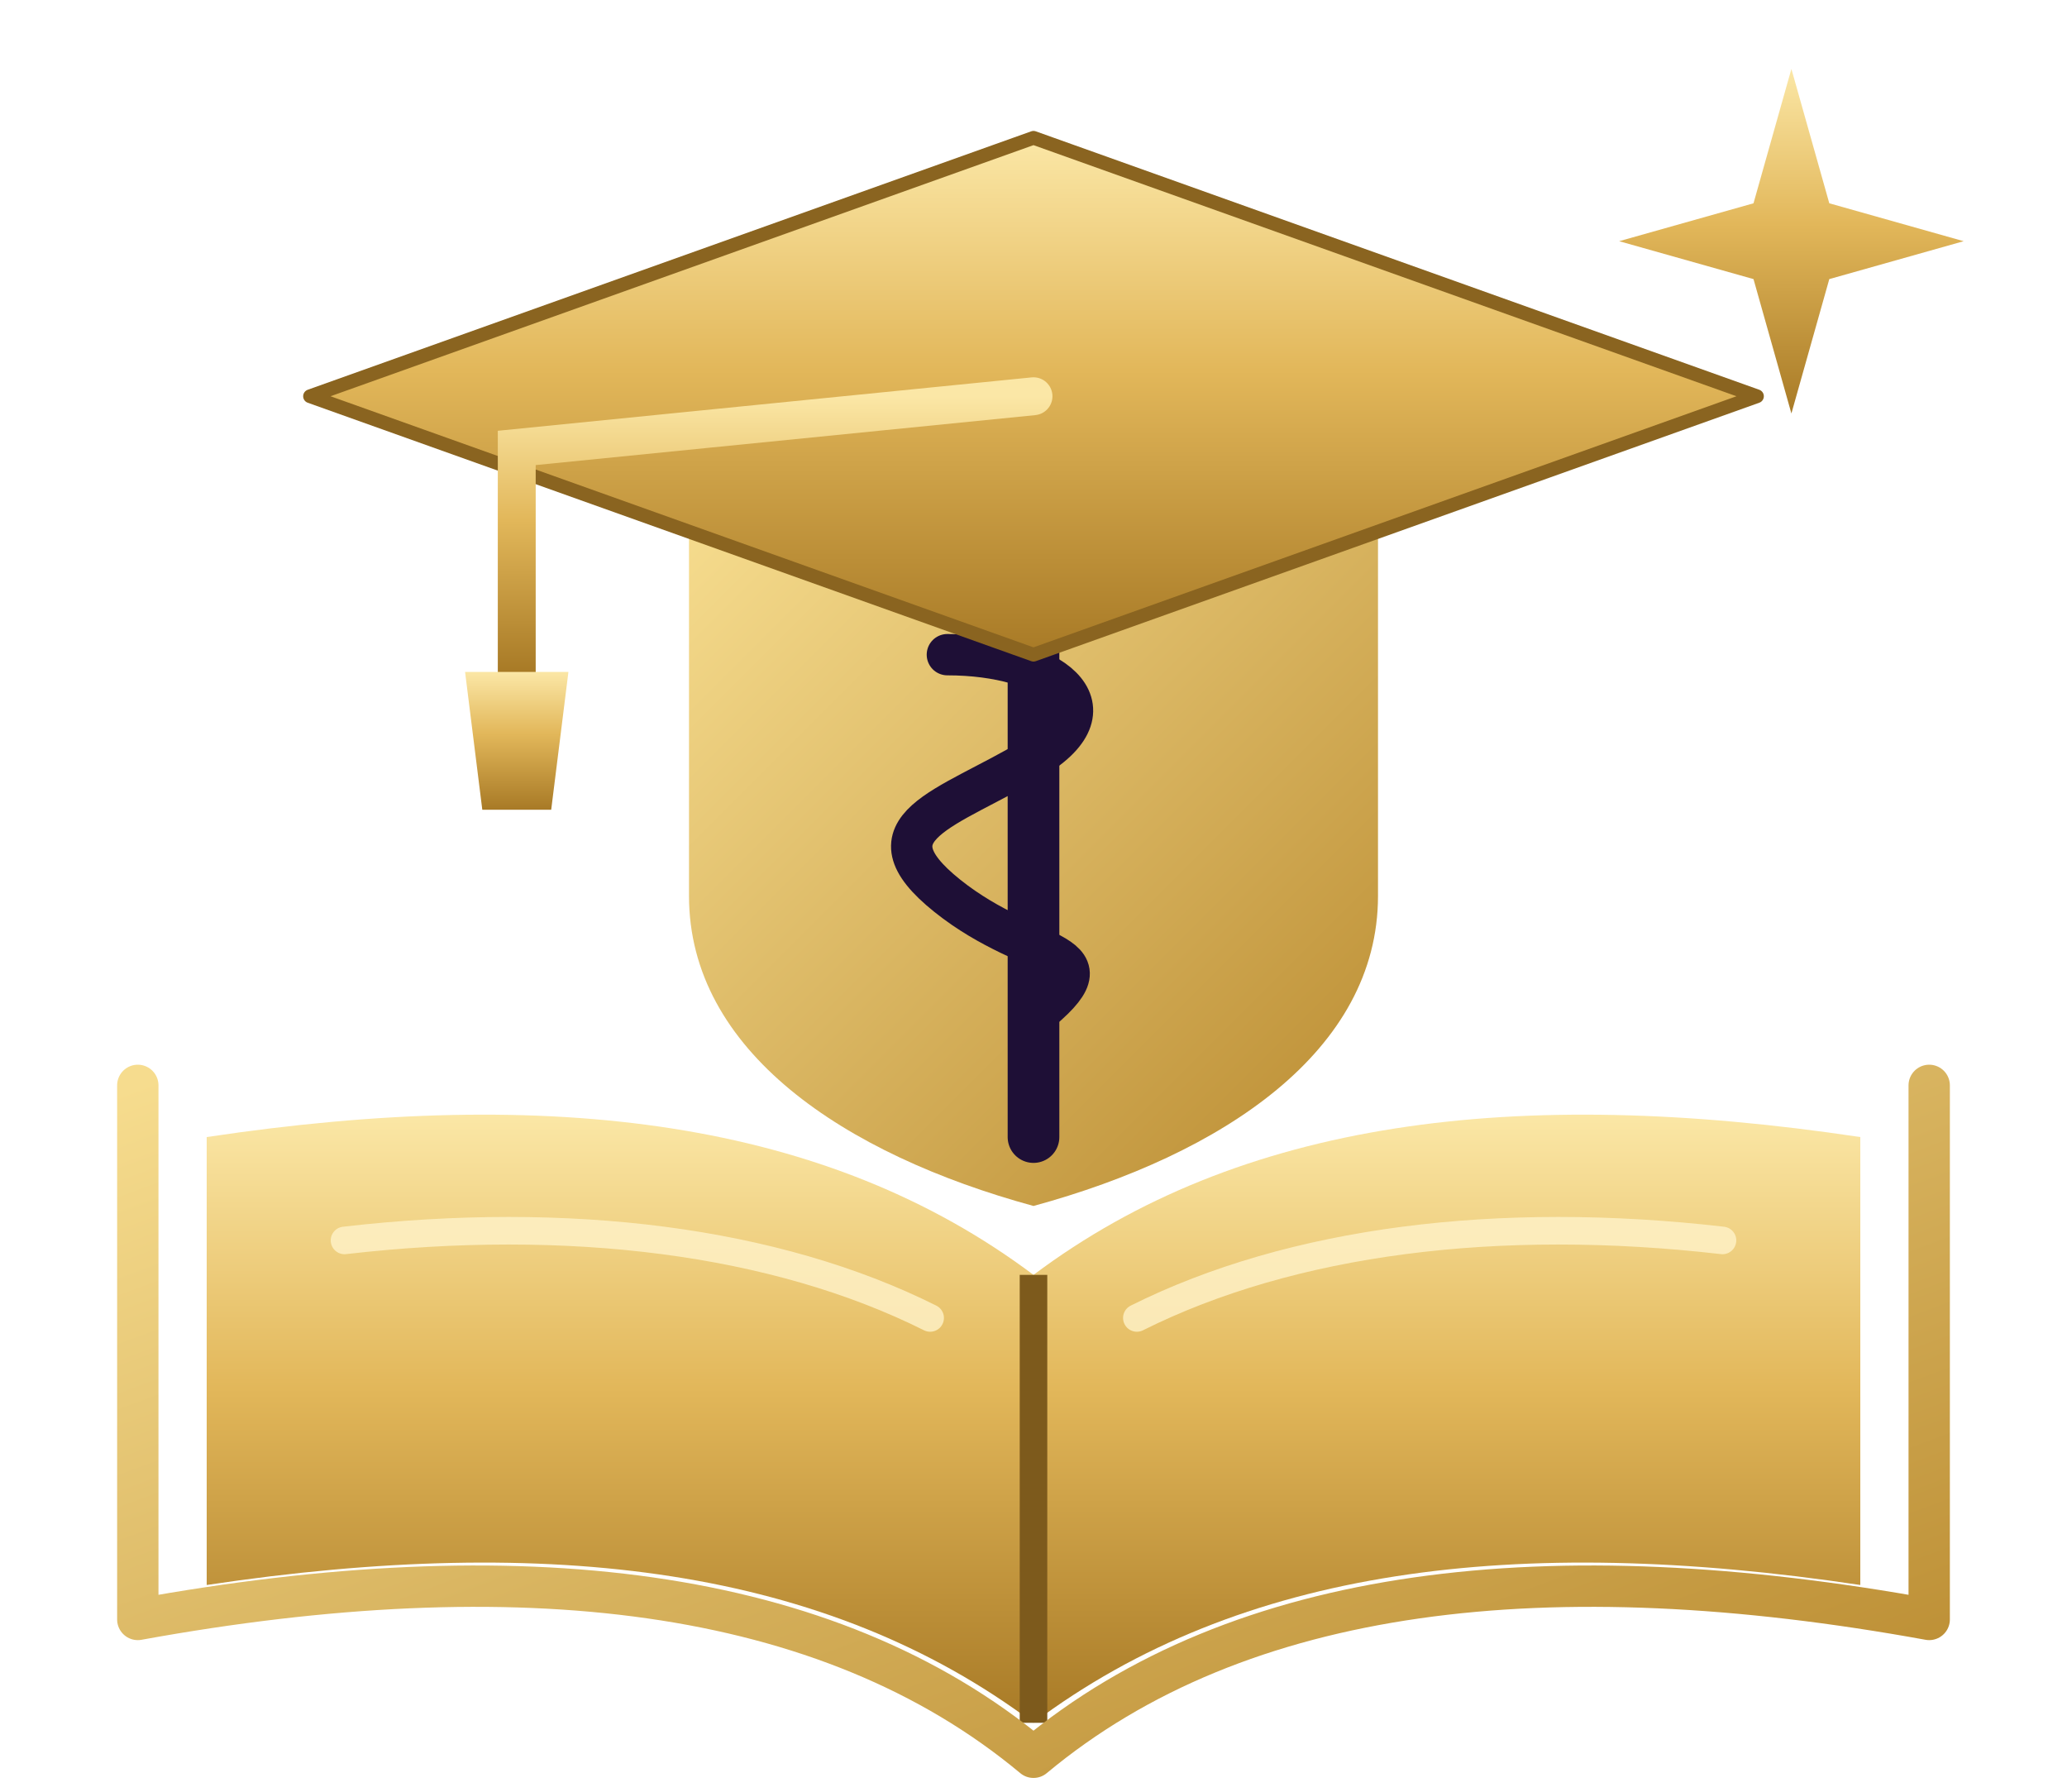
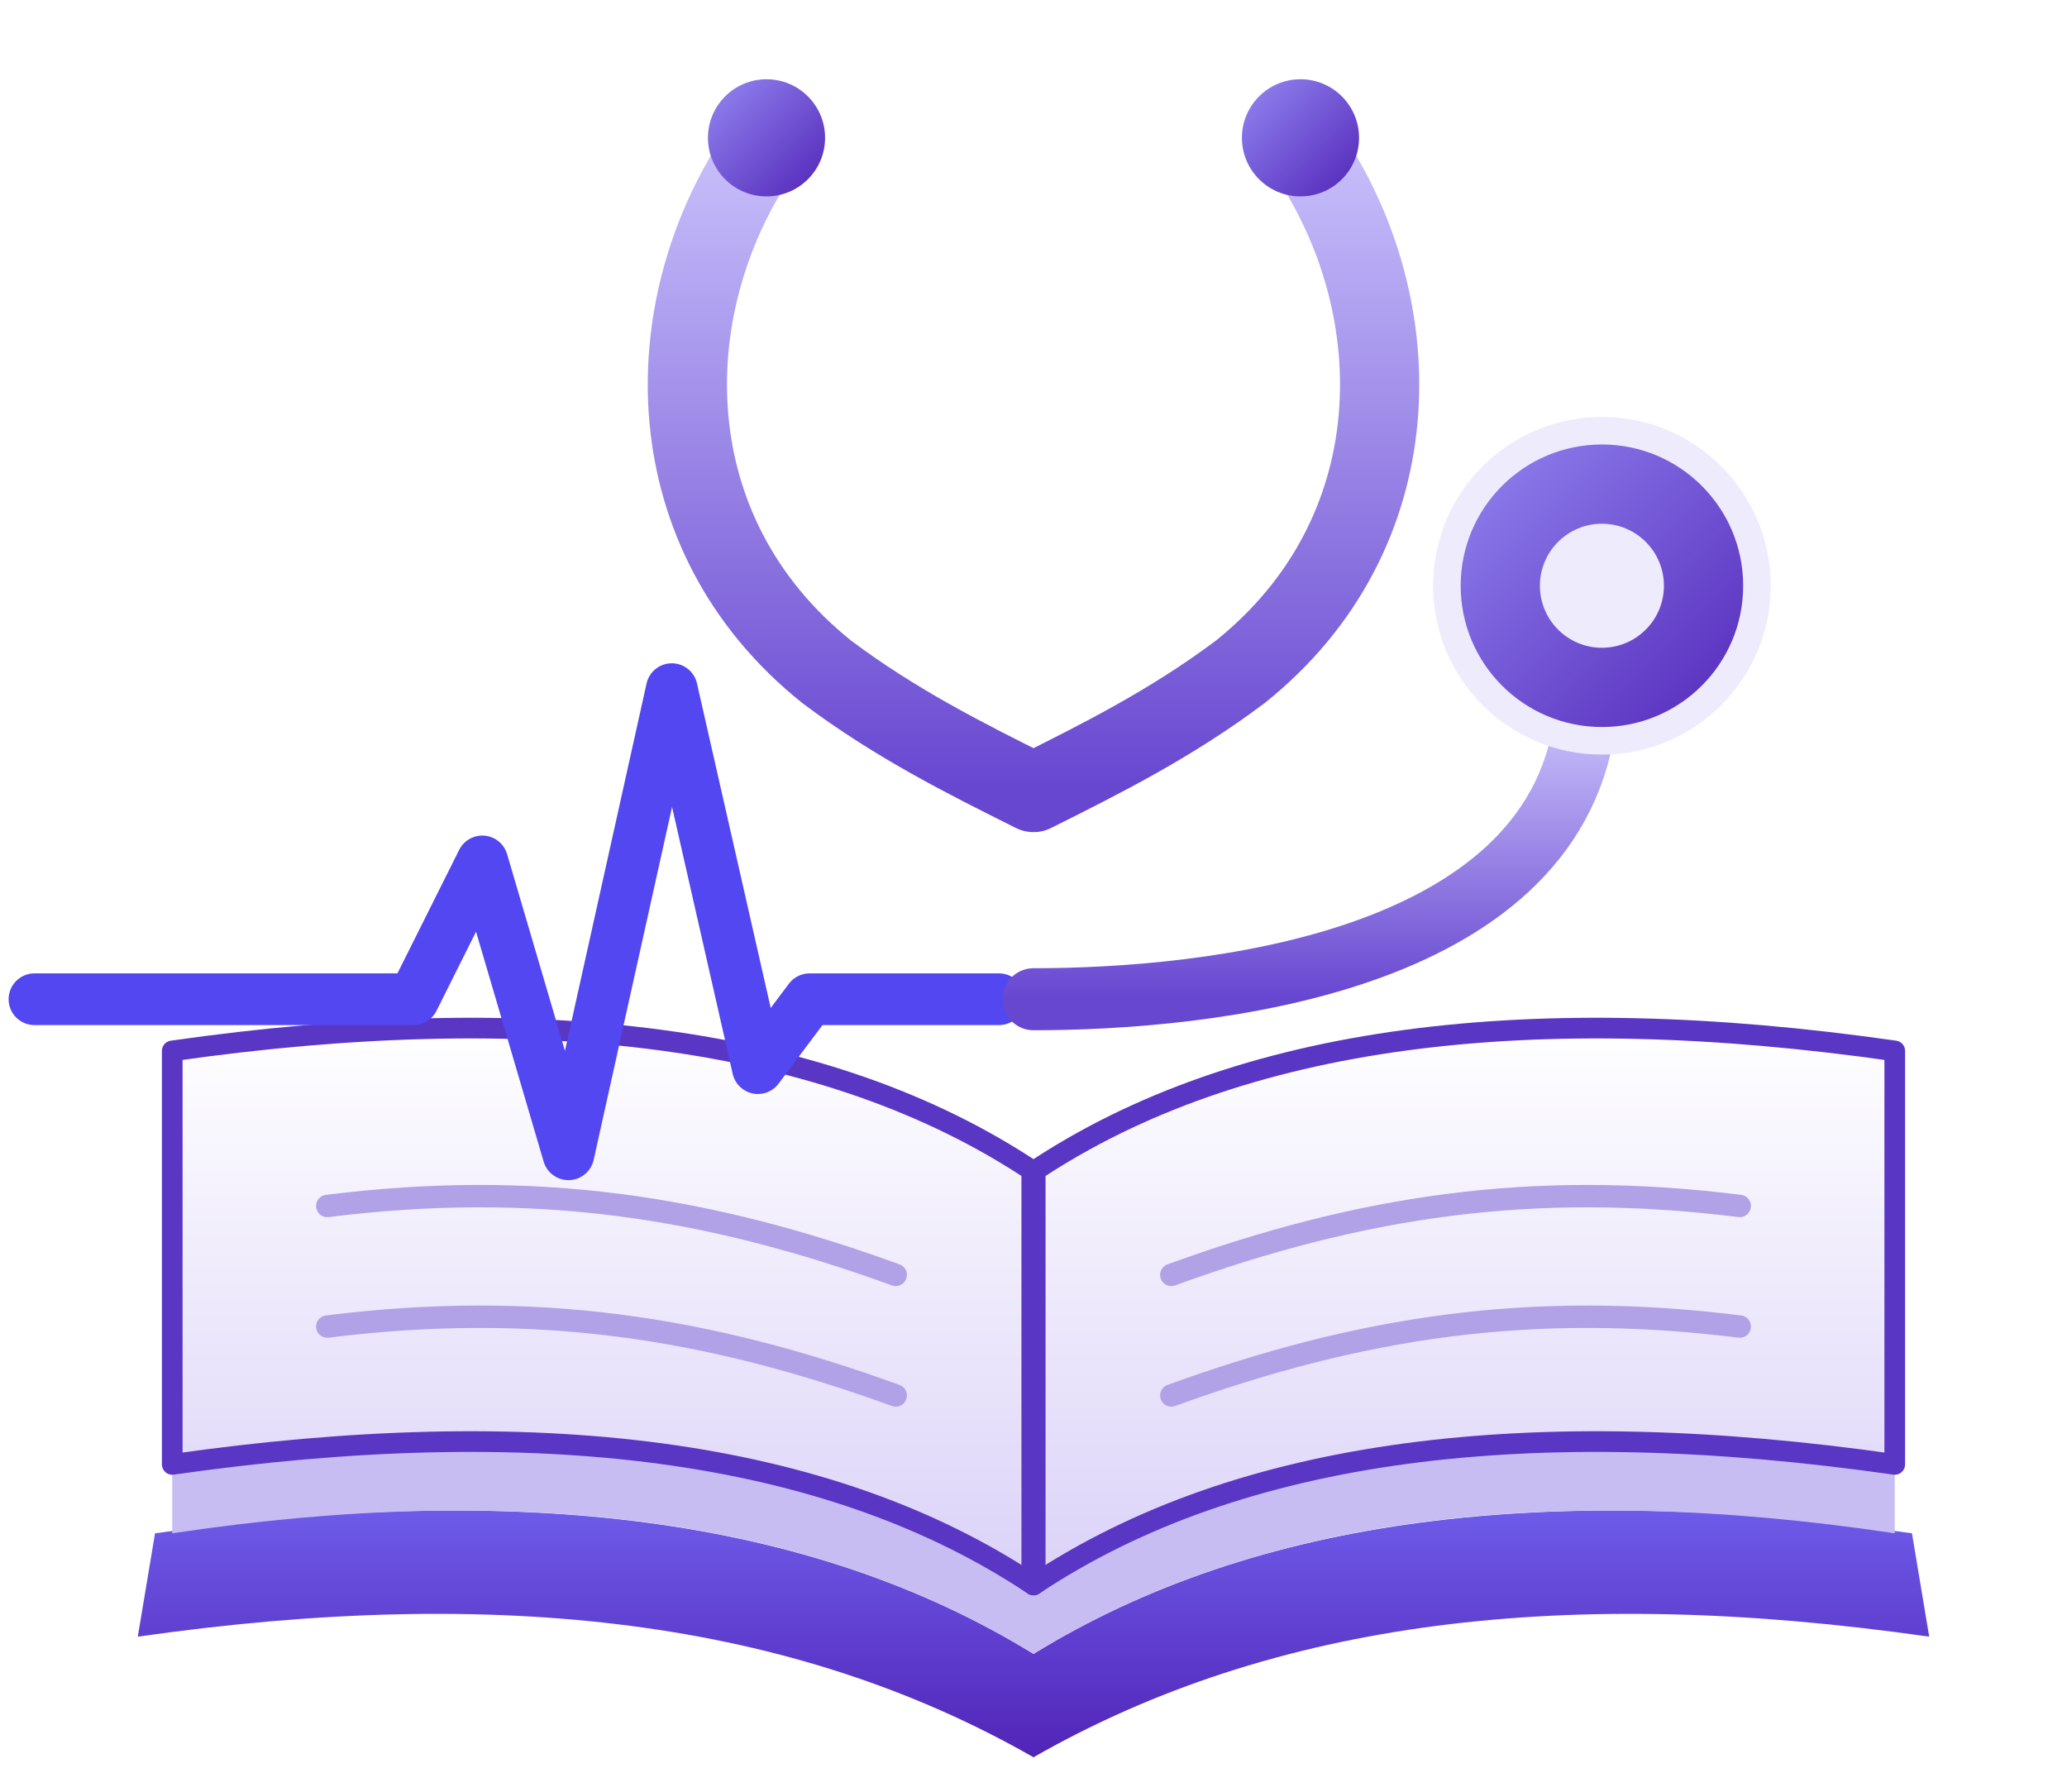
<svg xmlns="http://www.w3.org/2000/svg" viewBox="0 0 120 104">
  <defs>
-     <linearGradient id="g" x1="0" y1="0" x2="0" y2="1">
-       <stop offset="0" stop-color="#fbe7a6" />
-       <stop offset=".45" stop-color="#e2b75a" />
-       <stop offset="1" stop-color="#a87a26" />
+     <linearGradient id="pg" x1="0" y1="0" x2="0" y2="1">
+       <stop offset="0" stop-color="#ffffff" />
+       <stop offset="1" stop-color="#dbd2f8" />
    </linearGradient>
-     <linearGradient id="g2" x1="0" y1="0" x2="1" y2="1">
-       <stop offset="0" stop-color="#f6dc8e" />
-       <stop offset="1" stop-color="#b98a2f" />
+     <linearGradient id="cv" x1="0" y1="0" x2="0" y2="1">
+       <stop offset="0" stop-color="#6e5be9" />
+       <stop offset="1" stop-color="#5124b7" />
+     </linearGradient>
+     <linearGradient id="tb" x1="0" y1="0" x2="0" y2="1">
+       <stop offset="0" stop-color="#c7befa" />
+       <stop offset="1" stop-color="#6746d0" />
+     </linearGradient>
+     <linearGradient id="cp" x1="0" y1="0" x2="1" y2="1">
+       <stop offset="0" stop-color="#9488f2" />
+       <stop offset="1" stop-color="#5124b7" />
    </linearGradient>
  </defs>
-   <path d="M104 4l2.2 7.8L114 14l-7.8 2.2L104 24l-2.2-7.8L94 14l7.8-2.2z" fill="url(#g)" />
-   <path d="M40 30h40v22c0 9-9 15-20 18-11-3-20-9-20-18z" fill="url(#g2)" />
-   <path d="M60 32v34" stroke="#1e0f36" stroke-width="3" stroke-linecap="round" />
-   <path d="M55 38c6 0 10 3 5 6s-10 4-5 8 10 3 5 7" fill="none" stroke="#1e0f36" stroke-width="2.4" stroke-linecap="round" />
-   <circle cx="60" cy="33" r="2.6" fill="#1e0f36" />
-   <path d="M60 8l42 15-42 15-42-15z" fill="url(#g)" stroke="#8a6420" stroke-width=".8" stroke-linejoin="round" />
-   <path d="M60 23l-30 3v13" fill="none" stroke="url(#g)" stroke-width="2.2" stroke-linecap="round" />
-   <path d="M27 39h6l-1 8h-4z" fill="url(#g)" />
-   <path d="M60 74c-12-9-28-11-48-8V92c20-3 36-1 48 8z" fill="url(#g)" />
-   <path d="M60 74c12-9 28-11 48-8V92c-20-3-36-1-48 8z" fill="url(#g)" />
-   <path d="M60 74v26" stroke="#7d5a1c" stroke-width="1.6" />
-   <path d="M20 72c13-1.5 25 0 34 4.5M66 76.5c9-4.5 21-6 34-4.5" fill="none" stroke="#fff3c9" stroke-width="1.6" stroke-linecap="round" opacity=".8" />
-   <path d="M8 63v31c22-4 40-2 52 8 12-10 30-12 52-8V63" fill="none" stroke="url(#g2)" stroke-width="2.4" stroke-linecap="round" stroke-linejoin="round" />
+   <path d="M60 96c-13-8-30-10-51-7l-1 6c21-3 38-1 52 7 14-8 31-10 52-7l-1-6c-21-3-38-1-51 7z" fill="url(#cv)" />
+   <path d="M60 92c-13-8-30-10-50-7v4c20-3 37-1 50 7 13-8 30-10 50-7v-4c-20-3-37-1-50 7z" fill="#c7bdf2" />
+   <path d="M60 68c-12-8-29-10-50-7v24c21-3 38-1 50 7z" fill="url(#pg)" stroke="#5a36c4" stroke-width="1.2" stroke-linejoin="round" />
+   <path d="M60 68c12-8 29-10 50-7v24c-21-3-38-1-50 7z" fill="url(#pg)" stroke="#5a36c4" stroke-width="1.2" stroke-linejoin="round" />
+   <path d="M60 68v24" stroke="#5a36c4" stroke-width="1.4" />
+   <path d="M19 70c12-1.5 22 0 33 4M19 77c12-1.5 22 0 33 4M68 74c11-4 21-5.5 33-4M68 81c11-4 21-5.5 33-4" fill="none" stroke="#b1a2e8" stroke-width="1.3" stroke-linecap="round" />
+   <path d="M2 58h22l4-8 5 17 6-27 5 22 3-4h11" fill="none" stroke="#5247f0" stroke-width="3" stroke-linecap="round" stroke-linejoin="round" />
+   <path d="M44 9c-6 9-6 22 4 30 4 3 8 5 12 7M76 9c6 9 6 22-4 30-4 3-8 5-12 7" fill="none" stroke="url(#tb)" stroke-width="4.6" stroke-linecap="round" />
+   <path d="M60 46v22" stroke="url(#tb)" stroke-width="4.6" stroke-linecap="round" />
+   <path d="M60 58c10 0 30-2 32-16" fill="none" stroke="url(#tb)" stroke-width="3.6" stroke-linecap="round" />
+   <circle cx="44.5" cy="8" r="3.4" fill="url(#cp)" />
+   <circle cx="75.5" cy="8" r="3.4" fill="url(#cp)" />
+   <circle cx="93" cy="34" r="9" fill="url(#cp)" stroke="#eeebfd" stroke-width="1.6" />
+   <circle cx="93" cy="34" r="3.6" fill="#eeebfd" />
</svg>
